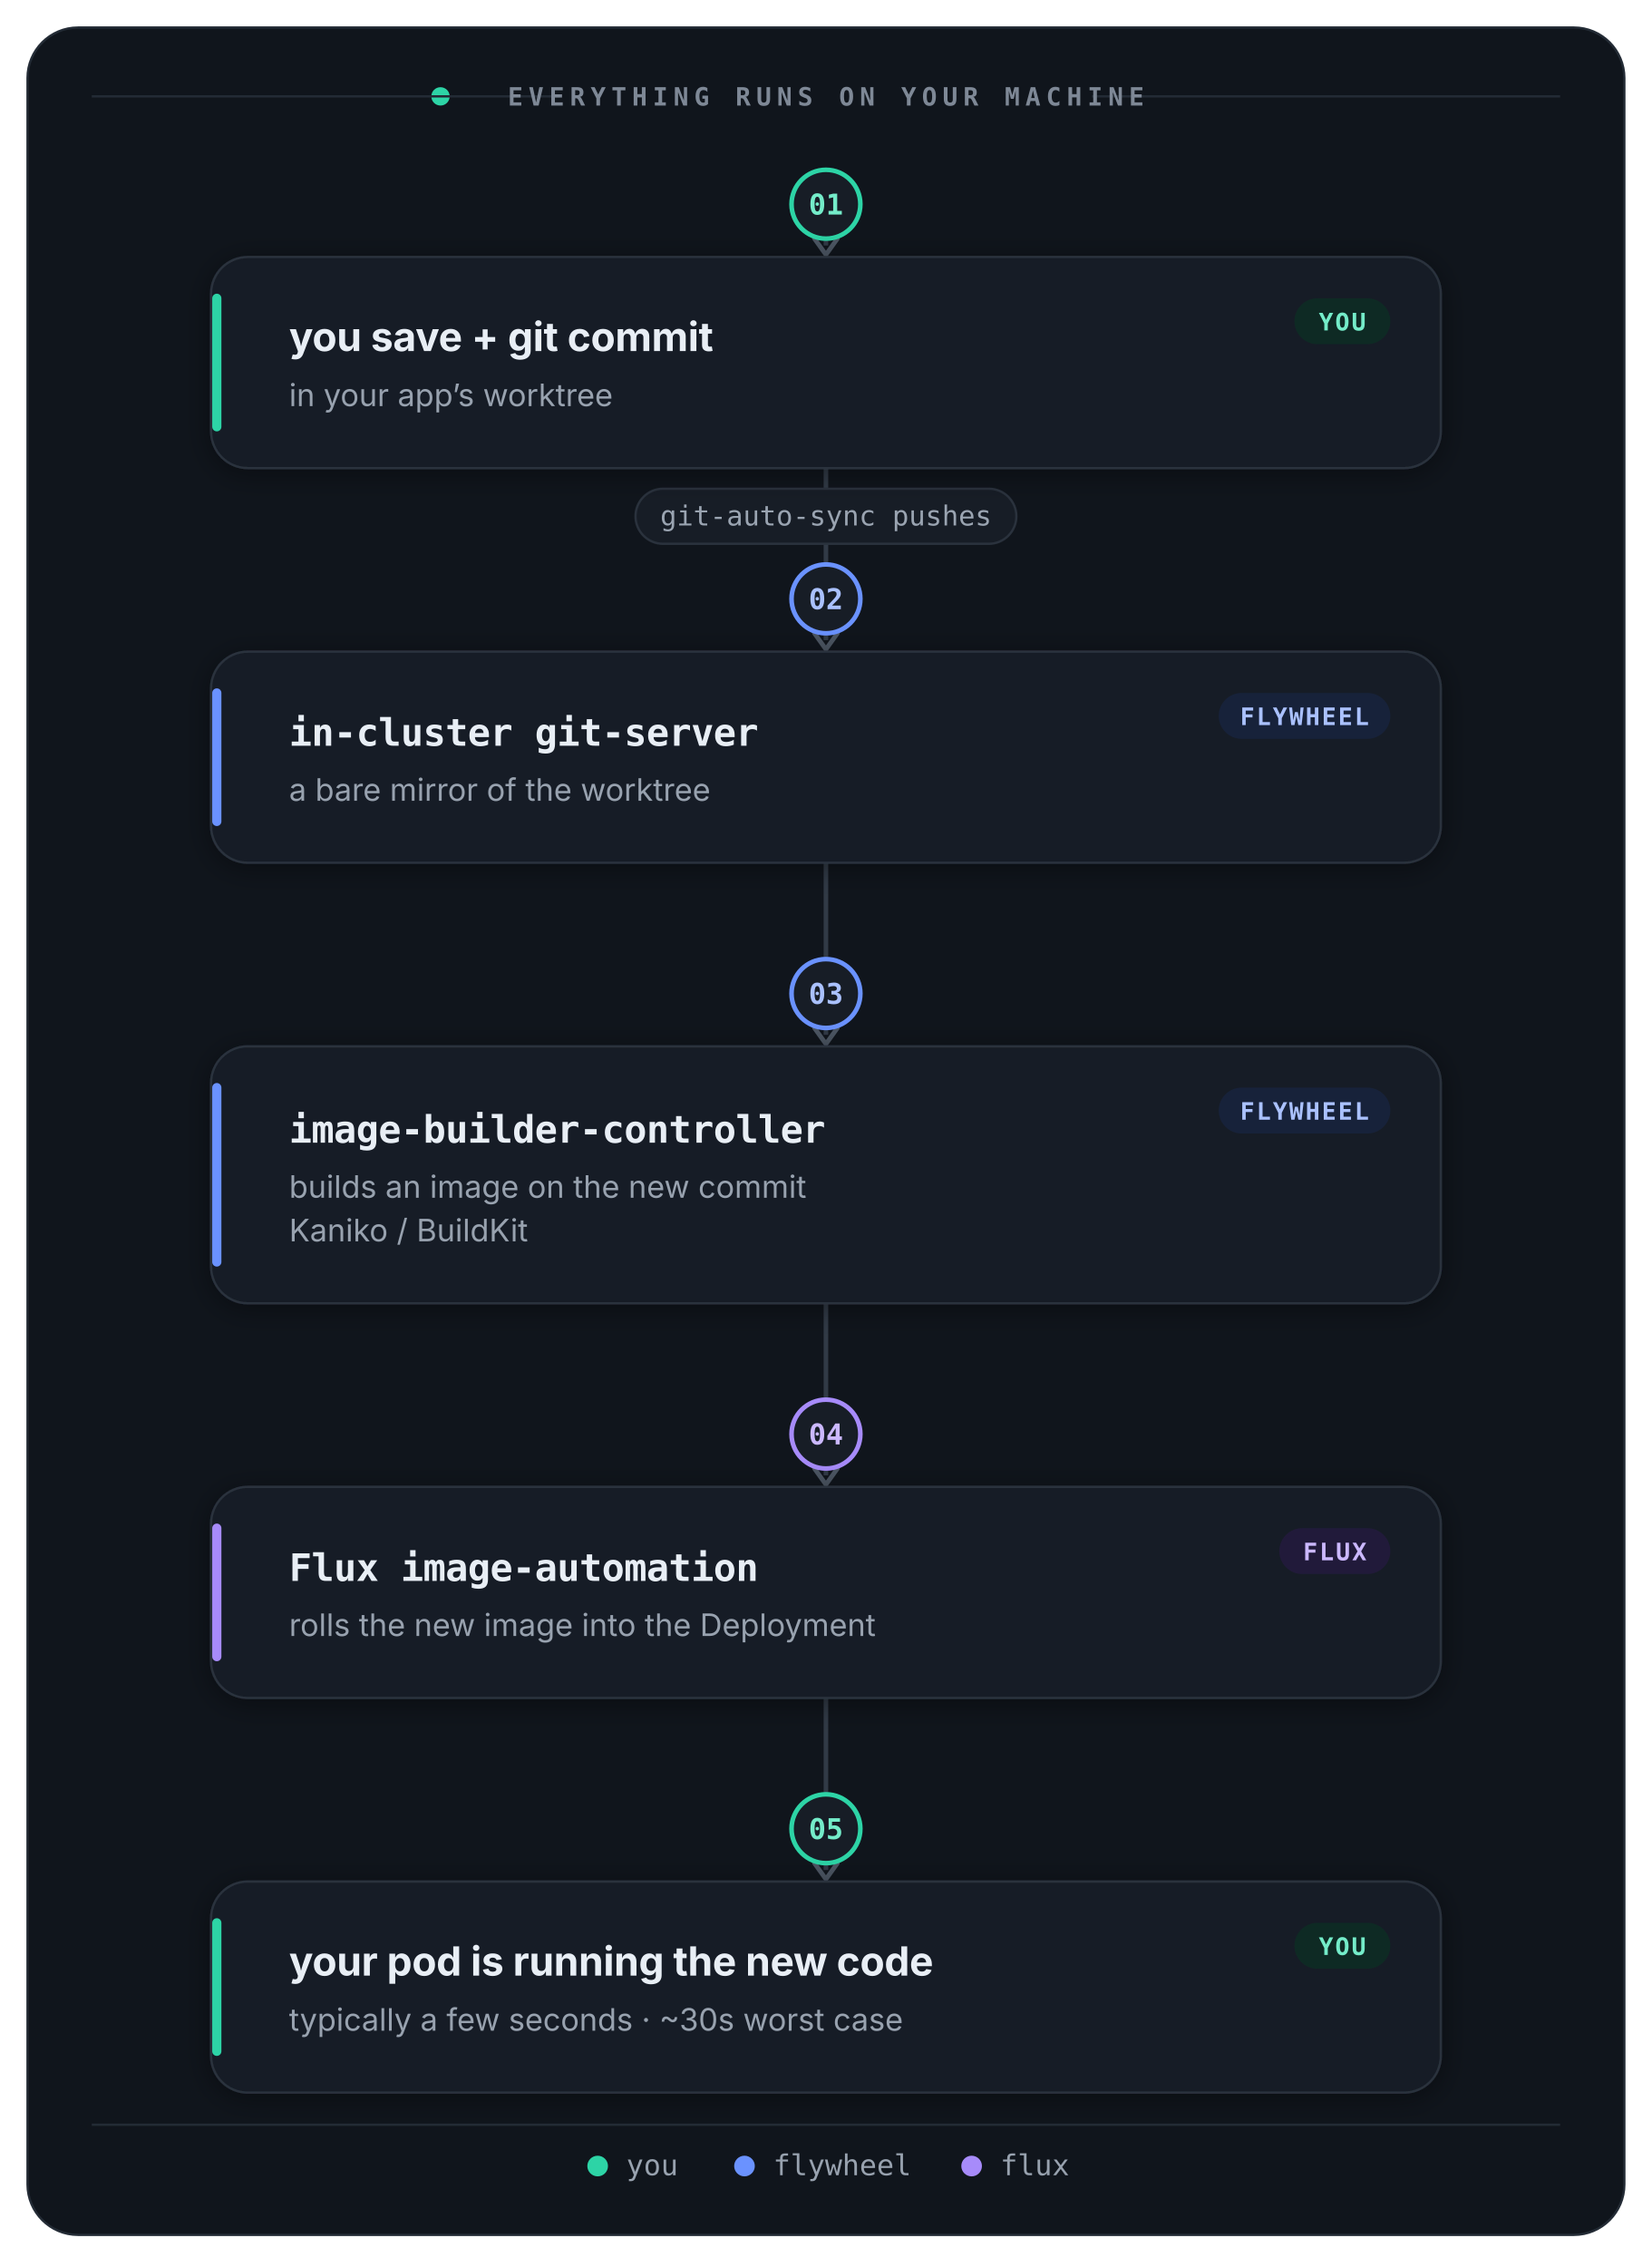
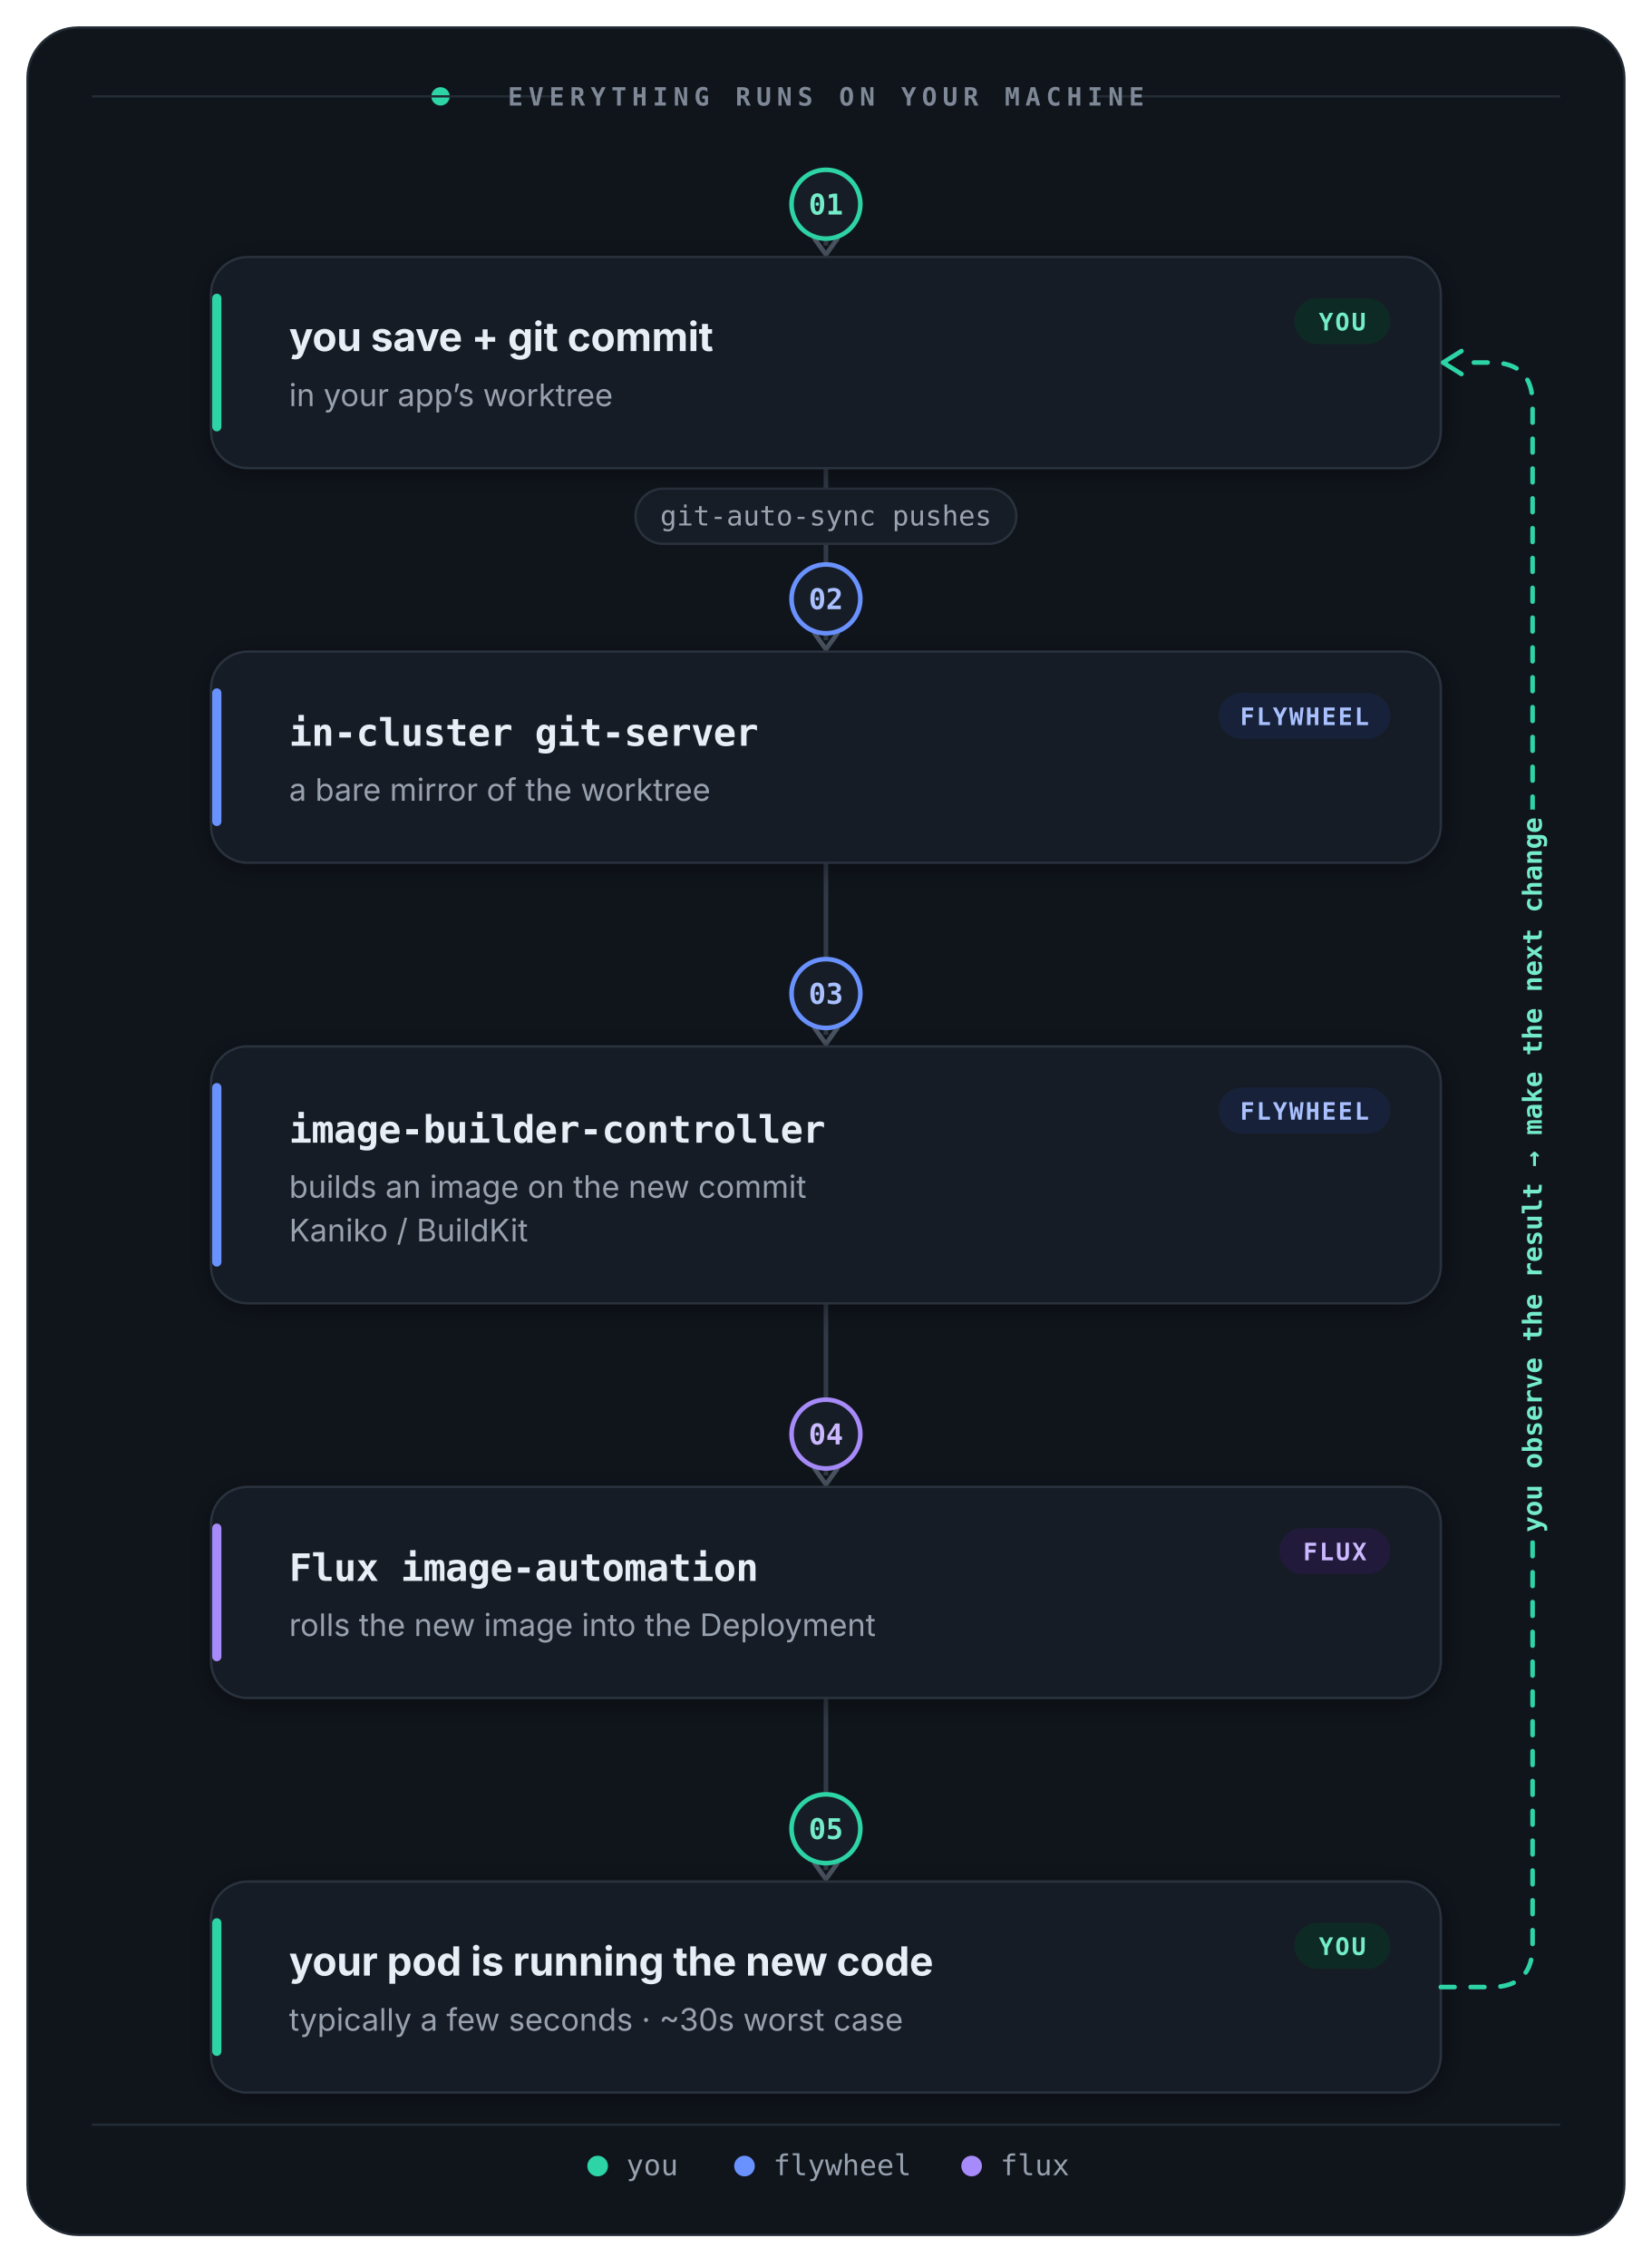
<svg xmlns="http://www.w3.org/2000/svg" width="720" height="988" viewBox="0 0 720 988" font-family="-apple-system, BlinkMacSystemFont, 'Segoe UI', system-ui, sans-serif">
  <defs>
    <filter id="cardShadow" x="-20%" y="-20%" width="140%" height="160%">
      <feDropShadow dx="0" dy="2" stdDeviation="6" flood-color="#000000" flood-opacity="0.40" />
    </filter>
    <filter id="panelShadow" x="-20%" y="-20%" width="140%" height="140%">
      <feDropShadow dx="0" dy="6" stdDeviation="20" flood-color="#0B1220" flood-opacity="0.06" />
    </filter>
  </defs>
  <rect x="12" y="12" width="696" height="962" rx="22" fill="#10151C" stroke="#232B35" stroke-width="1" />
  <g>
    <circle cx="192" cy="42" r="4" fill="#2DD4A6" />
    <line x1="40" y1="42" x2="244" y2="42" stroke="#232B35" stroke-width="1" />
    <line x1="476" y1="42" x2="680" y2="42" stroke="#232B35" stroke-width="1" />
    <text x="360" y="46" font-family="ui-monospace, 'SF Mono', 'JetBrains Mono', Menlo, Consolas, monospace" font-size="11" font-weight="600" letter-spacing="2.4" fill="#7E8896" text-anchor="middle">EVERYTHING RUNS ON YOUR MACHINE</text>
  </g>
  <line x1="360" y1="104.0" x2="360" y2="107.0" stroke="#313A46" stroke-width="2" />
  <path d="M 355 104.0 L 360 111.0 L 365 104.0" fill="none" stroke="#4C5663" stroke-width="2" stroke-linecap="round" stroke-linejoin="round" />
  <g>
    <circle cx="360" cy="89.0" r="15" fill="#171D26" stroke="#2DD4A6" stroke-width="2" />
    <text x="360" y="93.5" font-family="ui-monospace, 'SF Mono', 'JetBrains Mono', Menlo, Consolas, monospace" font-size="12.5" font-weight="700" fill="#74ECC9" text-anchor="middle">01</text>
  </g>
  <line x1="360" y1="276.0" x2="360" y2="279.0" stroke="#313A46" stroke-width="2" />
  <path d="M 355 276.0 L 360 283.0 L 365 276.0" fill="none" stroke="#4C5663" stroke-width="2" stroke-linecap="round" stroke-linejoin="round" />
  <line x1="360" y1="204" x2="360" y2="246.0" stroke="#313A46" stroke-width="2" />
  <g>
    <rect x="277.0" y="213.0" width="166.0" height="24" rx="12" fill="#171D26" stroke="#2A323D" />
    <text x="360" y="229.0" font-family="ui-monospace, 'SF Mono', 'JetBrains Mono', Menlo, Consolas, monospace" font-size="12" fill="#9AA4B1" text-anchor="middle">git-auto-sync pushes</text>
  </g>
  <g>
    <circle cx="360" cy="261.0" r="15" fill="#171D26" stroke="#6A92FF" stroke-width="2" />
    <text x="360" y="265.5" font-family="ui-monospace, 'SF Mono', 'JetBrains Mono', Menlo, Consolas, monospace" font-size="12.5" font-weight="700" fill="#AAC1FF" text-anchor="middle">02</text>
  </g>
  <line x1="360" y1="448.0" x2="360" y2="451.0" stroke="#313A46" stroke-width="2" />
  <path d="M 355 448.0 L 360 455.0 L 365 448.0" fill="none" stroke="#4C5663" stroke-width="2" stroke-linecap="round" stroke-linejoin="round" />
  <line x1="360" y1="376" x2="360" y2="418.0" stroke="#313A46" stroke-width="2" />
  <g>
    <circle cx="360" cy="433.0" r="15" fill="#171D26" stroke="#6A92FF" stroke-width="2" />
    <text x="360" y="437.5" font-family="ui-monospace, 'SF Mono', 'JetBrains Mono', Menlo, Consolas, monospace" font-size="12.5" font-weight="700" fill="#AAC1FF" text-anchor="middle">03</text>
  </g>
  <line x1="360" y1="640.0" x2="360" y2="643.0" stroke="#313A46" stroke-width="2" />
  <path d="M 355 640.0 L 360 647.0 L 365 640.0" fill="none" stroke="#4C5663" stroke-width="2" stroke-linecap="round" stroke-linejoin="round" />
  <line x1="360" y1="568" x2="360" y2="610.0" stroke="#313A46" stroke-width="2" />
  <g>
    <circle cx="360" cy="625.0" r="15" fill="#171D26" stroke="#A78BFA" stroke-width="2" />
    <text x="360" y="629.5" font-family="ui-monospace, 'SF Mono', 'JetBrains Mono', Menlo, Consolas, monospace" font-size="12.5" font-weight="700" fill="#CBB8FF" text-anchor="middle">04</text>
  </g>
  <line x1="360" y1="812.0" x2="360" y2="815.0" stroke="#313A46" stroke-width="2" />
  <path d="M 355 812.0 L 360 819.0 L 365 812.0" fill="none" stroke="#4C5663" stroke-width="2" stroke-linecap="round" stroke-linejoin="round" />
  <line x1="360" y1="740" x2="360" y2="782.0" stroke="#313A46" stroke-width="2" />
  <g>
    <circle cx="360" cy="797.0" r="15" fill="#171D26" stroke="#2DD4A6" stroke-width="2" />
    <text x="360" y="801.5" font-family="ui-monospace, 'SF Mono', 'JetBrains Mono', Menlo, Consolas, monospace" font-size="12.5" font-weight="700" fill="#74ECC9" text-anchor="middle">05</text>
  </g>
  <g>
    <rect x="92" y="112" width="536" height="92" rx="16" fill="#171D26" stroke="#2A323D" filter="url(#cardShadow)" />
    <rect x="92.5" y="128" width="4" height="60" rx="2" fill="#2DD4A6" />
    <g>
      <rect x="564.2" y="130.0" width="41.8" height="20" rx="10" fill="#0E2A24" />
      <text x="585.1" y="144.0" font-family="ui-monospace, 'SF Mono', 'JetBrains Mono', Menlo, Consolas, monospace" font-size="10.5" font-weight="600" letter-spacing="0.8" fill="#74ECC9" text-anchor="middle">YOU</text>
    </g>
    <text x="126" y="153.0" font-family="-apple-system, BlinkMacSystemFont, 'Segoe UI', system-ui, sans-serif" font-size="17.5" font-weight="650" fill="#E8EEF5" letter-spacing="-0.1">you save + git commit</text>
    <text x="126" y="177.0" font-family="-apple-system, BlinkMacSystemFont, 'Segoe UI', system-ui, sans-serif" font-size="13.5" fill="#98A2AF">in your app’s worktree</text>
  </g>
  <g>
    <rect x="92" y="284" width="536" height="92" rx="16" fill="#171D26" stroke="#2A323D" filter="url(#cardShadow)" />
    <rect x="92.5" y="300" width="4" height="60" rx="2" fill="#6A92FF" />
    <g>
      <rect x="531.2" y="302.0" width="74.8" height="20" rx="10" fill="#17223A" />
      <text x="568.6" y="316.0" font-family="ui-monospace, 'SF Mono', 'JetBrains Mono', Menlo, Consolas, monospace" font-size="10.5" font-weight="600" letter-spacing="0.8" fill="#AAC1FF" text-anchor="middle">FLYWHEEL</text>
    </g>
    <text x="126" y="325.0" font-family="ui-monospace, 'SF Mono', 'JetBrains Mono', Menlo, Consolas, monospace" font-size="16.5" font-weight="650" fill="#E8EEF5" letter-spacing="-0.2">in-cluster git-server</text>
    <text x="126" y="349.0" font-family="-apple-system, BlinkMacSystemFont, 'Segoe UI', system-ui, sans-serif" font-size="13.5" fill="#98A2AF">a bare mirror of the worktree</text>
  </g>
  <g>
    <rect x="92" y="456" width="536" height="112" rx="16" fill="#171D26" stroke="#2A323D" filter="url(#cardShadow)" />
    <rect x="92.5" y="472" width="4" height="80" rx="2" fill="#6A92FF" />
    <g>
      <rect x="531.2" y="474.0" width="74.8" height="20" rx="10" fill="#17223A" />
      <text x="568.6" y="488.0" font-family="ui-monospace, 'SF Mono', 'JetBrains Mono', Menlo, Consolas, monospace" font-size="10.5" font-weight="600" letter-spacing="0.8" fill="#AAC1FF" text-anchor="middle">FLYWHEEL</text>
    </g>
    <text x="126" y="498.0" font-family="ui-monospace, 'SF Mono', 'JetBrains Mono', Menlo, Consolas, monospace" font-size="16.5" font-weight="650" fill="#E8EEF5" letter-spacing="-0.2">image-builder-controller</text>
    <text x="126" y="522.0" font-family="-apple-system, BlinkMacSystemFont, 'Segoe UI', system-ui, sans-serif" font-size="13.5" fill="#98A2AF">builds an image on the new commit</text>
    <text x="126" y="541.0" font-family="-apple-system, BlinkMacSystemFont, 'Segoe UI', system-ui, sans-serif" font-size="13.5" fill="#98A2AF">Kaniko / BuildKit</text>
  </g>
  <g>
    <rect x="92" y="648" width="536" height="92" rx="16" fill="#171D26" stroke="#2A323D" filter="url(#cardShadow)" />
    <rect x="92.5" y="664" width="4" height="60" rx="2" fill="#A78BFA" />
    <g>
      <rect x="557.6" y="666.0" width="48.4" height="20" rx="10" fill="#211A3A" />
      <text x="581.8" y="680.0" font-family="ui-monospace, 'SF Mono', 'JetBrains Mono', Menlo, Consolas, monospace" font-size="10.5" font-weight="600" letter-spacing="0.8" fill="#CBB8FF" text-anchor="middle">FLUX</text>
    </g>
    <text x="126" y="689.0" font-family="ui-monospace, 'SF Mono', 'JetBrains Mono', Menlo, Consolas, monospace" font-size="16.5" font-weight="650" fill="#E8EEF5" letter-spacing="-0.2">Flux image-automation</text>
    <text x="126" y="713.0" font-family="-apple-system, BlinkMacSystemFont, 'Segoe UI', system-ui, sans-serif" font-size="13.5" fill="#98A2AF">rolls the new image into the Deployment</text>
  </g>
  <g>
    <rect x="92" y="820" width="536" height="92" rx="16" fill="#171D26" stroke="#2A323D" filter="url(#cardShadow)" />
    <rect x="92.5" y="836" width="4" height="60" rx="2" fill="#2DD4A6" />
    <g>
      <rect x="564.2" y="838.0" width="41.8" height="20" rx="10" fill="#0E2A24" />
      <text x="585.1" y="852.0" font-family="ui-monospace, 'SF Mono', 'JetBrains Mono', Menlo, Consolas, monospace" font-size="10.5" font-weight="600" letter-spacing="0.8" fill="#74ECC9" text-anchor="middle">YOU</text>
    </g>
    <text x="126" y="861.0" font-family="-apple-system, BlinkMacSystemFont, 'Segoe UI', system-ui, sans-serif" font-size="17.5" font-weight="650" fill="#E8EEF5" letter-spacing="-0.1">your pod is running the new code</text>
    <text x="126" y="885.0" font-family="-apple-system, BlinkMacSystemFont, 'Segoe UI', system-ui, sans-serif" font-size="13.5" fill="#98A2AF">typically a few seconds · ~30s worst case</text>
  </g>
+   <g>
+     <path d="M 628 866.0 H 650 Q 668 866.0 668 848.0 V 176.0 Q 668 158.0 650 158.0 H 636" fill="none" stroke="#2DD4A6" stroke-width="2" stroke-dasharray="6 7" stroke-linecap="round" />
+     <path d="M 637 153.0 L 629 158.0 L 637 163.0" fill="none" stroke="#2DD4A6" stroke-width="2" stroke-linecap="round" stroke-linejoin="round" />
+     <g transform="translate(668, 512.0) rotate(-90)">
+       <rect x="-159.3" y="-11" width="318.5" height="22" rx="11" fill="#10151C" />
+       <text x="0" y="4" font-family="ui-monospace, 'SF Mono', 'JetBrains Mono', Menlo, Consolas, monospace" font-size="11.5" font-weight="600" fill="#74ECC9" text-anchor="middle">you observe the result → make the next change</text>
+     </g>
+   </g>
  <line x1="40" y1="926" x2="680" y2="926" stroke="#232B35" stroke-width="1" />
  <circle cx="260.5" cy="944.0" r="4.5" fill="#2DD4A6" />
  <text x="273.0" y="948.0" font-family="ui-monospace, 'SF Mono', 'JetBrains Mono', Menlo, Consolas, monospace" font-size="12.5" fill="#98A2AF">you</text>
  <circle cx="324.5" cy="944.0" r="4.5" fill="#6A92FF" />
  <text x="337.0" y="948.0" font-family="ui-monospace, 'SF Mono', 'JetBrains Mono', Menlo, Consolas, monospace" font-size="12.5" fill="#98A2AF">flywheel</text>
  <circle cx="423.5" cy="944.0" r="4.5" fill="#A78BFA" />
  <text x="436.0" y="948.0" font-family="ui-monospace, 'SF Mono', 'JetBrains Mono', Menlo, Consolas, monospace" font-size="12.5" fill="#98A2AF">flux</text>
</svg>
